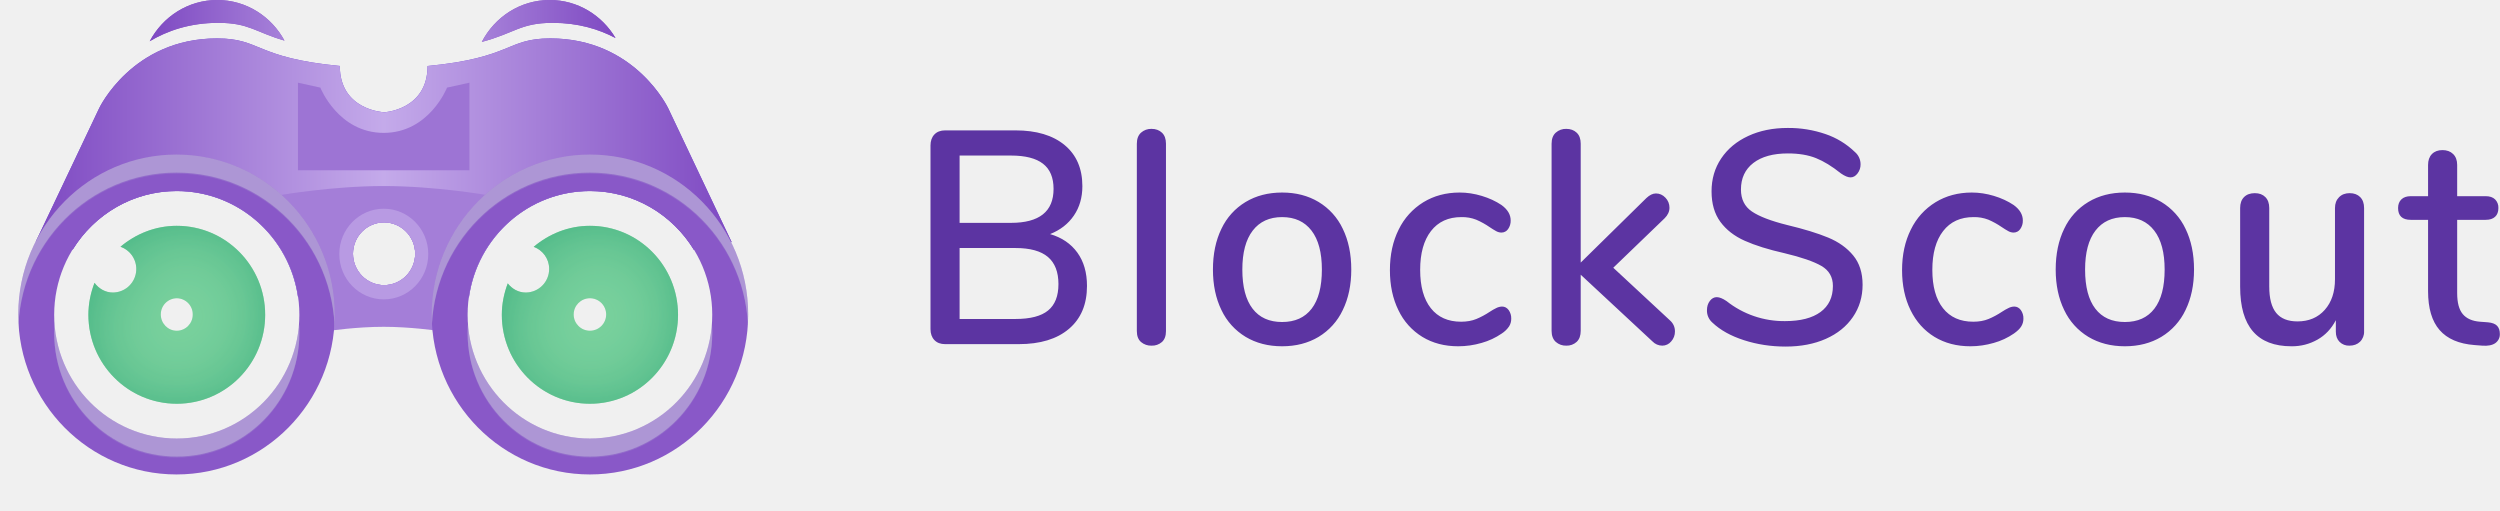
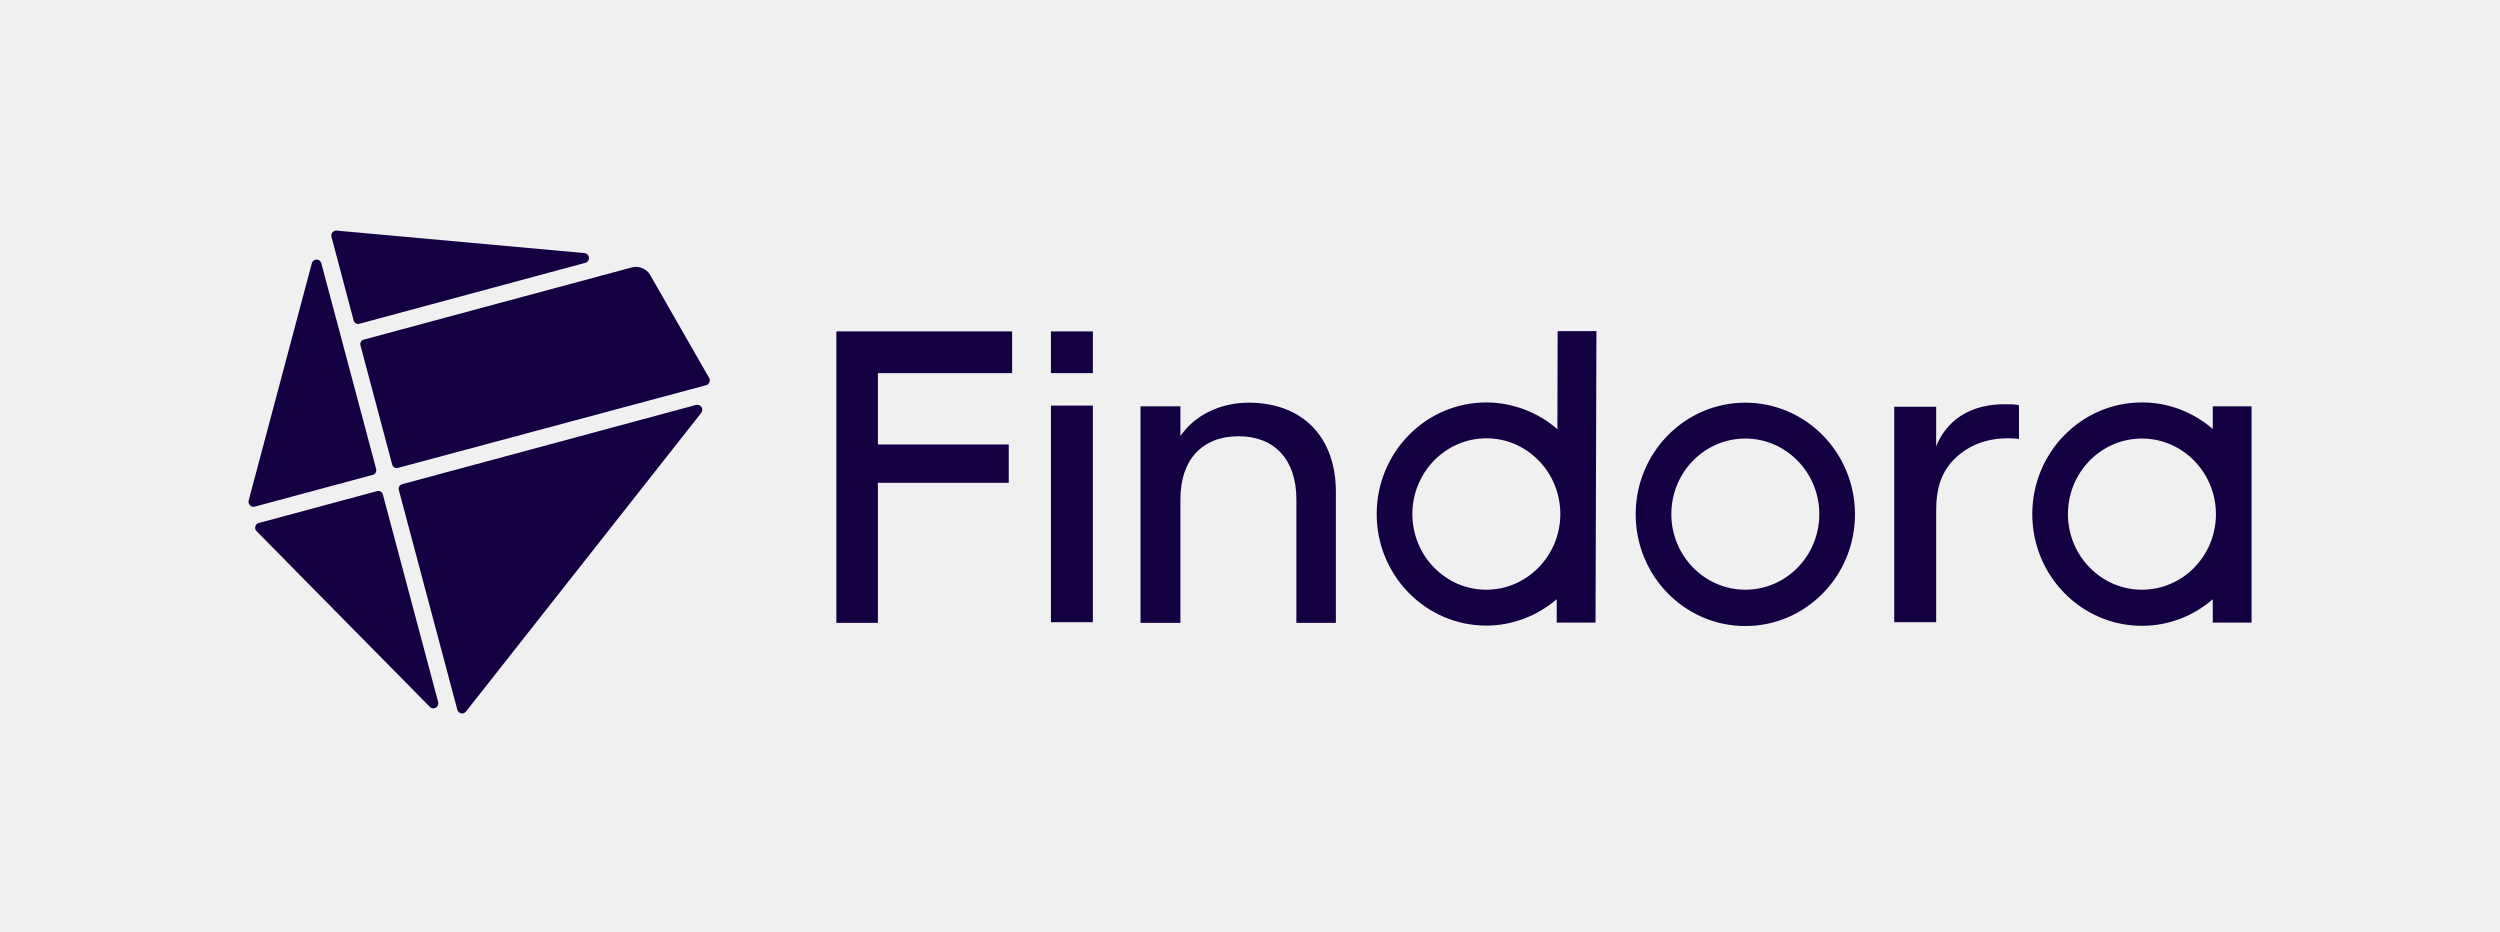
- <svg xmlns="http://www.w3.org/2000/svg" height="28" width="137">
-   <linearGradient id="a" x1="0%" y1="0%" y2="0%">
-     <stop offset="0" stop-color="#7e49c2" />
-     <stop offset=".5" stop-color="#c4aaea" />
-     <stop offset="1" stop-color="#7e49c2" />
-   </linearGradient>
-   <filter id="b">
-     <feOffset dy="1" in="SourceAlpha" />
-     <feGaussianBlur result="blurOut" />
-     <feFlood flood-color="#f6f6f6" result="floodOut" />
-     <feComposite in="floodOut" in2="blurOut" operator="out" result="compOut" />
-     <feComposite in="compOut" in2="SourceAlpha" operator="in" />
-     <feComponentTransfer>
-       <feFuncA slope=".25" type="linear" />
-     </feComponentTransfer>
-     <feBlend in2="SourceGraphic" />
-   </filter>
-   <filter id="c">
-     <feOffset in="SourceAlpha" />
-     <feGaussianBlur result="blurOut" stdDeviation="2.236" />
-     <feFlood flood-color="#35b080" result="floodOut" />
-     <feComposite in="floodOut" in2="blurOut" operator="out" result="compOut" />
-     <feComposite in="compOut" in2="SourceAlpha" operator="in" />
-     <feComponentTransfer>
-       <feFuncA type="linear" />
-     </feComponentTransfer>
-     <feBlend in2="SourceGraphic" />
-   </filter>
-   <filter id="d">
-     <feOffset dy="1" in="SourceAlpha" />
-     <feGaussianBlur result="blurOut" />
-     <feFlood flood-color="#f6f6f6" result="floodOut" />
-     <feComposite in="floodOut" in2="blurOut" operator="out" result="compOut" />
-     <feComposite in="compOut" in2="SourceAlpha" operator="in" />
-     <feComponentTransfer>
-       <feFuncA slope=".25" type="linear" />
-     </feComponentTransfer>
-     <feBlend in2="SourceGraphic" />
-   </filter>
-   <filter id="e">
-     <feOffset in="SourceAlpha" />
-     <feGaussianBlur result="blurOut" stdDeviation="2.236" />
-     <feFlood flood-color="#35b080" result="floodOut" />
-     <feComposite in="floodOut" in2="blurOut" operator="out" result="compOut" />
-     <feComposite in="compOut" in2="SourceAlpha" operator="in" />
-     <feComponentTransfer>
-       <feFuncA type="linear" />
-     </feComponentTransfer>
-     <feBlend in2="SourceGraphic" />
-   </filter>
-   <path d="m30.285 1.252c-1.758 0-2.069.563-3.882 1.045.706-1.36 2.099-2.297 3.722-2.297 1.539 0 2.871.842 3.608 2.086-.913-.485-2.05-.834-3.448-.834zm-22.081 1.008c.712-1.339 2.093-2.26 3.702-2.26 1.595 0 2.967.906 3.684 2.226-1.596-.464-1.952-.974-3.626-.974-1.562 0-2.798.435-3.76 1.008z" fill="#8957c8" fill-rule="evenodd" />
-   <path d="m30.285 1.252c-1.758 0-2.069.563-3.882 1.045.706-1.36 2.099-2.297 3.722-2.297 1.539 0 2.871.842 3.608 2.086-.913-.485-2.05-.834-3.448-.834zm-22.081 1.008c.712-1.339 2.093-2.26 3.702-2.26 1.595 0 2.967.906 3.684 2.226-1.596-.464-1.952-.974-3.626-.974-1.562 0-2.798.435-3.76 1.008z" fill="url(#a)" />
-   <path d="m38.029 13.695c-1.181-1.933-3.289-3.226-5.701-3.226-3.376 0-6.161 2.527-6.627 5.812l-4.674.98v-.027l-4.702-.984c-.48-3.27-3.264-5.781-6.638-5.781-2.405 0-4.51 1.28-5.697 3.199l-2.029-.425 3.472-7.309s1.804-3.83 6.462-3.83c2.416 0 2.076 1.063 6.728 1.51 0 2.421 2.404 2.535 2.404 2.535v.008s2.403-.115 2.403-2.54c4.653-.448 4.312-1.513 6.729-1.513 4.658 0 6.462 3.836 6.462 3.836l3.471 7.323zm-16.982-1.508c-.941 0-1.703.77-1.703 1.719s.762 1.719 1.703 1.719c.94 0 1.703-.77 1.703-1.719s-.763-1.719-1.703-1.719z" fill="#704ad5" fill-rule="evenodd" />
-   <path d="m38.029 13.695c-1.181-1.933-3.289-3.226-5.701-3.226-3.376 0-6.161 2.527-6.627 5.812l-4.674.98v-.027l-4.702-.984c-.48-3.27-3.264-5.781-6.638-5.781-2.405 0-4.51 1.28-5.697 3.199l-2.029-.425 3.472-7.309s1.804-3.83 6.462-3.83c2.416 0 2.076 1.063 6.728 1.51 0 2.421 2.404 2.535 2.404 2.535v.008s2.403-.115 2.403-2.54c4.653-.448 4.312-1.513 6.729-1.513 4.658 0 6.462 3.836 6.462 3.836l3.471 7.323zm-16.982-1.508c-.941 0-1.703.77-1.703 1.719s.762 1.719 1.703 1.719c.94 0 1.703-.77 1.703-1.719s-.763-1.719-1.703-1.719z" fill="url(#a)" />
-   <g fill-rule="evenodd">
-     <path d="m23.964 18.124s-1.477-.215-2.937-.215c-1.477 0-2.938.215-2.938.215l-2.67-7.443s2.8-.486 5.608-.486c2.799 0 5.607.486 5.607.486zm-2.917-5.937c-.941 0-1.703.77-1.703 1.719s.762 1.719 1.703 1.719c.94 0 1.703-.77 1.703-1.719s-.763-1.719-1.703-1.719z" fill="#a47ed8" />
-     <path d="m21.031 16.406c-1.346 0-2.437-1.112-2.437-2.484s1.091-2.484 2.437-2.484 2.438 1.112 2.438 2.484-1.092 2.484-2.438 2.484zm.016-4.219c-.941 0-1.703.77-1.703 1.719s.762 1.719 1.703 1.719c.94 0 1.703-.77 1.703-1.719s-.763-1.719-1.703-1.719z" fill="#b89ae3" />
-     <path d="m16.327 4.531v4.801h9.399v-4.801l-1.228.27s-.976 2.481-3.471 2.481c-2.496 0-3.472-2.481-3.472-2.481z" fill="#9d74d4" />
-     <path d="m32.328 26c-4.789 0-8.672-3.925-8.672-8.766s3.883-8.765 8.672-8.765 8.672 3.924 8.672 8.765-3.883 8.766-8.672 8.766zm0-15.531c-3.702 0-6.703 3.036-6.703 6.781s3.001 6.781 6.703 6.781 6.703-3.036 6.703-6.781-3.001-6.781-6.703-6.781z" fill="#8958c8" filter="url(#b)" />
-     <path d="m32.328 22.125c-2.666 0-4.828-2.183-4.828-4.875 0-.608.124-1.184.325-1.721.235.299.581.502.987.502a1.29 1.29 0 0 0 1.282-1.297c0-.56-.356-1.027-.848-1.208.838-.708 1.904-1.151 3.082-1.151 2.667 0 4.828 2.183 4.828 4.875s-2.161 4.875-4.828 4.875zm0-5.781a.89.89 0 1 0 -.001 1.78.89.89 0 0 0 .001-1.78z" fill="#80d6a1" filter="url(#c)" />
-     <path d="m9.672 26c-4.789 0-8.672-3.925-8.672-8.766s3.883-8.765 8.672-8.765 8.672 3.924 8.672 8.765-3.883 8.766-8.672 8.766zm.015-15.531c-3.71 0-6.718 3.036-6.718 6.781s3.008 6.781 6.718 6.781c3.711 0 6.719-3.036 6.719-6.781s-3.008-6.781-6.719-6.781z" fill="#8958c8" filter="url(#d)" />
-     <path d="m9.687 22.125c-2.675 0-4.843-2.183-4.843-4.875 0-.619.126-1.207.335-1.752.234.316.589.533 1.008.533a1.29 1.29 0 0 0 .414-2.509c.84-.706 1.907-1.147 3.086-1.147 2.676 0 4.844 2.183 4.844 4.875s-2.168 4.875-4.844 4.875zm0-5.781a.882.882 0 0 0 -.875.89c0 .492.392.891.875.891a.883.883 0 0 0 .875-.891.882.882 0 0 0 -.875-.89z" fill="#80d6a1" filter="url(#e)" />
-     <path d="m136.217 12.047h-1.564v4.021c0 .521.103.903.308 1.146.206.244.519.383.94.416l.442.033c.232.022.398.086.498.191.1.106.15.252.15.44a.584.584 0 0 1 -.245.507c-.163.117-.403.164-.719.141l-.426-.033c-.853-.066-1.49-.34-1.911-.822s-.632-1.194-.632-2.135v-3.905h-.948c-.463 0-.695-.216-.695-.648 0-.2.061-.357.182-.474.121-.116.292-.174.513-.174h.948v-1.712c0-.254.071-.454.213-.598s.334-.216.577-.216c.242 0 .437.072.584.216.148.144.221.344.221.598v1.712h1.564c.221 0 .392.058.513.174a.628.628 0 0 1 .182.474c0 .21-.061.371-.182.482s-.292.166-.513.166zm-7.471 6.895a.723.723 0 0 1 -.537-.207c-.137-.139-.205-.324-.205-.557v-.631c-.242.465-.576.82-1.003 1.063a2.825 2.825 0 0 1 -1.429.366c-1.875 0-2.812-1.086-2.812-3.257v-4.32c0-.255.071-.454.213-.598.143-.144.34-.216.593-.216.242 0 .434.072.576.216s.213.343.213.598v4.303c0 .654.127 1.136.38 1.446.252.31.642.465 1.168.465.621 0 1.119-.21 1.493-.631s.561-.981.561-1.678v-3.905c0-.244.073-.44.221-.59.147-.15.342-.224.584-.224s.434.072.577.216c.142.144.213.343.213.598v6.763a.753.753 0 0 1 -.221.564c-.148.144-.343.216-.585.216zm-10.306-.481c-.574.343-1.239.515-1.998.515-.758 0-1.424-.172-1.998-.515a3.406 3.406 0 0 1 -1.326-1.471c-.311-.637-.466-1.376-.466-2.218 0-.853.155-1.598.466-2.235a3.397 3.397 0 0 1 1.326-1.47c.574-.344 1.24-.516 1.998-.516.759 0 1.424.172 1.998.516a3.406 3.406 0 0 1 1.327 1.47c.311.637.466 1.382.466 2.235 0 .842-.155 1.581-.466 2.218a3.414 3.414 0 0 1 -1.327 1.471zm-.387-5.824c-.379-.493-.916-.74-1.611-.74s-1.232.247-1.611.74-.568 1.204-.568 2.135c0 .942.187 1.656.56 2.143.374.488.914.731 1.619.731.706 0 1.245-.243 1.619-.731.374-.487.561-1.201.561-2.143 0-.931-.189-1.642-.569-2.135zm-9.918 4.993c.316 0 .594-.05.837-.15.242-.099.489-.232.742-.399a2.94 2.94 0 0 1 .348-.199.744.744 0 0 1 .316-.083c.147 0 .268.064.363.191a.77.77 0 0 1 .142.474c0 .155-.04.296-.119.423-.078.128-.213.258-.402.391a3.697 3.697 0 0 1 -1.106.515 4.577 4.577 0 0 1 -1.279.183c-.748 0-1.403-.172-1.967-.515-.563-.344-1-.831-1.311-1.463-.31-.631-.466-1.362-.466-2.193 0-.842.161-1.584.482-2.226a3.587 3.587 0 0 1 1.351-1.496c.579-.354 1.242-.532 1.99-.532.4 0 .803.061 1.208.183s.766.288 1.082.499c.337.244.505.526.505.847a.77.77 0 0 1 -.142.474.436.436 0 0 1 -.363.191.6.6 0 0 1 -.284-.075 4.299 4.299 0 0 1 -.364-.224 4.29 4.29 0 0 0 -.734-.407 2.12 2.12 0 0 0 -.814-.142c-.716 0-1.271.255-1.666.765-.395.509-.592 1.218-.592 2.127 0 .908.195 1.609.584 2.101.39.493.943.74 1.659.74zm-10.204-5.301c.927.222 1.677.452 2.251.69s1.032.565 1.374.98c.342.416.514.95.514 1.604 0 .664-.177 1.254-.53 1.769-.352.515-.847.914-1.484 1.197-.637.282-1.372.423-2.204.423-.8 0-1.561-.116-2.282-.349-.721-.232-1.298-.553-1.729-.963a.867.867 0 0 1 -.3-.682c0-.199.052-.368.157-.506.106-.139.232-.208.38-.208.147 0 .326.072.537.216a5.07 5.07 0 0 0 3.206 1.097c.842 0 1.49-.167 1.943-.499.452-.332.679-.808.679-1.429 0-.487-.211-.853-.632-1.097-.421-.243-1.095-.476-2.022-.697-.884-.2-1.611-.427-2.179-.682-.569-.254-1.014-.6-1.335-1.038s-.482-.994-.482-1.67.176-1.277.529-1.803.845-.936 1.477-1.229c.632-.294 1.353-.441 2.164-.441a6.2 6.2 0 0 1 2.069.333 4.298 4.298 0 0 1 1.611.98.88.88 0 0 1 .316.681.794.794 0 0 1 -.166.499c-.11.144-.239.216-.387.216-.137 0-.31-.072-.521-.216-.484-.388-.94-.668-1.366-.839-.427-.172-.94-.258-1.54-.258-.811 0-1.443.175-1.896.523-.452.349-.679.834-.679 1.454 0 .532.2.934.6 1.205.401.272 1.043.518 1.927.739zm-6.839 6.613a.747.747 0 0 1 -.537-.232l-3.932-3.656v3.074c0 .266-.074.468-.222.607a.798.798 0 0 1 -.568.207.829.829 0 0 1 -.577-.207c-.152-.139-.229-.341-.229-.607v-10.252c0-.266.077-.468.229-.606a.825.825 0 0 1 .577-.208c.231 0 .421.069.568.208.148.138.222.34.222.606v6.514l3.601-3.539c.179-.167.352-.25.521-.25.2 0 .374.078.521.233a.771.771 0 0 1 .221.548c0 .211-.089.405-.268.582l-2.812 2.708 3.096 2.875c.19.166.284.371.284.615a.8.8 0 0 1 -.205.548.632.632 0 0 1 -.49.232zm-11.024-1.312c.316 0 .595-.05.837-.15.242-.099.49-.232.742-.399a2.94 2.94 0 0 1 .348-.199.748.748 0 0 1 .316-.083c.147 0 .268.064.363.191a.77.77 0 0 1 .142.474.784.784 0 0 1 -.118.423 1.422 1.422 0 0 1 -.403.391 3.697 3.697 0 0 1 -1.106.515 4.572 4.572 0 0 1 -1.279.183c-.748 0-1.403-.172-1.966-.515a3.444 3.444 0 0 1 -1.311-1.463c-.311-.631-.466-1.362-.466-2.193 0-.842.16-1.584.481-2.226a3.6 3.6 0 0 1 1.351-1.496c.579-.354 1.242-.532 1.99-.532.4 0 .803.061 1.208.183.406.122.766.288 1.082.499.337.244.506.526.506.847a.777.777 0 0 1 -.142.474.436.436 0 0 1 -.364.191.603.603 0 0 1 -.284-.075 4.153 4.153 0 0 1 -.363-.224 4.295 4.295 0 0 0 -.735-.407 2.112 2.112 0 0 0 -.813-.142c-.716 0-1.272.255-1.667.765-.394.509-.592 1.218-.592 2.127 0 .908.195 1.609.585 2.101.389.493.942.74 1.658.74zm-7.81.831c-.574.343-1.24.515-1.998.515-.759 0-1.425-.172-1.998-.515a3.408 3.408 0 0 1 -1.327-1.471c-.311-.637-.466-1.376-.466-2.218 0-.853.155-1.598.466-2.235a3.4 3.4 0 0 1 1.327-1.47c.573-.344 1.239-.516 1.998-.516.758 0 1.424.172 1.998.516a3.404 3.404 0 0 1 1.326 1.47c.311.637.466 1.382.466 2.235 0 .842-.155 1.581-.466 2.218a3.412 3.412 0 0 1 -1.326 1.471zm-.387-5.824c-.379-.493-.916-.74-1.611-.74s-1.232.247-1.611.74-.569 1.204-.569 2.135c0 .942.187 1.656.561 2.143.373.488.913.731 1.619.731.705 0 1.245-.243 1.619-.731.373-.487.56-1.201.56-2.143 0-.931-.189-1.642-.568-2.135zm-8.766 6.305a.847.847 0 0 1 -.577-.199c-.152-.133-.229-.332-.229-.598v-10.269c0-.266.077-.468.229-.606a.825.825 0 0 1 .577-.208c.231 0 .421.069.568.208.148.138.222.34.222.606v10.269c0 .266-.074.465-.222.598a.815.815 0 0 1 -.568.199zm-3.538-3.273c0 1.008-.329 1.792-.987 2.351-.658.56-1.577.839-2.756.839h-4.028c-.253 0-.45-.074-.592-.224-.142-.149-.213-.351-.213-.606v-10.053c0-.255.071-.457.213-.606.142-.15.339-.225.592-.225h3.854c1.147 0 2.045.269 2.693.806.647.538.971 1.288.971 2.252 0 .62-.155 1.157-.466 1.611-.31.455-.745.792-1.303 1.014.642.188 1.14.526 1.493 1.013.353.488.529 1.097.529 1.828zm-1.832-5.317c0-.62-.192-1.08-.577-1.379-.384-.299-.971-.449-1.761-.449h-2.811v3.689h2.811c1.558 0 2.338-.62 2.338-1.861zm-.308 3.73c-.385-.326-.977-.49-1.777-.49h-3.064v3.888h3.064c.811 0 1.406-.155 1.785-.465s.568-.792.568-1.446c0-.664-.192-1.16-.576-1.487z" fill="#5c34a2" />
+ <svg xmlns="http://www.w3.org/2000/svg" width="161" height="60" viewBox="0 0 161 60" fill="none">
+   <g clip-path="url(#clip0_782_632)">
+     <path fill-rule="evenodd" clip-rule="evenodd" d="M95.735 25.917C97.478 25.932 99.076 26.575 100.297 27.642L100.311 21.327H102.81L102.752 40.097H100.253V38.592C99.018 39.644 97.435 40.288 95.706 40.288H95.691C91.797 40.273 88.645 37.042 88.659 33.081C88.674 29.119 91.826 25.917 95.72 25.917H95.735ZM92.35 36.545C93.25 37.466 94.442 37.978 95.72 37.978C98.335 37.978 100.471 35.8 100.486 33.124C100.486 31.809 99.992 30.581 99.091 29.66C98.19 28.739 96.999 28.227 95.735 28.227H95.72C93.105 28.227 90.969 30.405 90.955 33.081C90.955 34.396 91.449 35.624 92.35 36.545ZM56.536 40.112H53.863V21.341H65.181V24.031H56.536V28.622H64.963V31.092H56.536V40.112ZM76.325 27.686C77.254 26.59 78.78 25.932 80.407 25.932C83.879 25.932 86.044 28.139 86.03 31.706V40.112H83.487V32.145C83.487 29.616 82.092 28.095 79.768 28.095C77.414 28.095 76.019 29.616 76.019 32.145V40.112H73.448V26.166H76.019V28.066L76.325 27.686ZM142.502 26.166V27.628C141.267 26.561 139.684 25.917 137.94 25.917C134.047 25.917 130.879 29.133 130.879 33.11C130.879 37.071 134.032 40.302 137.94 40.302C139.684 40.302 141.267 39.659 142.502 38.592V40.097H145.001V26.166H142.502ZM137.94 37.978C135.311 37.978 133.175 35.785 133.175 33.11C133.175 30.42 135.311 28.242 137.94 28.242C140.57 28.242 142.706 30.434 142.706 33.11C142.706 35.8 140.57 37.978 137.94 37.978ZM112.399 25.932C108.505 25.932 105.338 29.148 105.338 33.124C105.338 37.086 108.491 40.317 112.399 40.317C116.293 40.317 119.46 37.101 119.46 33.124C119.46 29.148 116.293 25.932 112.399 25.932ZM112.399 37.978C109.769 37.978 107.634 35.785 107.634 33.11C107.634 30.42 109.769 28.242 112.399 28.242C115.029 28.242 117.164 30.434 117.164 33.11C117.164 35.8 115.029 37.978 112.399 37.978ZM67.68 37.642V34.016V26.122H70.382V40.068H67.68V37.642ZM67.68 22.73V23.432V24.031H70.382V21.341H67.68V22.73ZM124.69 28.753C125.083 27.715 126.245 26.034 129.078 26.034C129.1 26.034 129.127 26.034 129.157 26.034C129.4 26.032 129.867 26.029 130.022 26.107V28.271C130.022 28.271 128.148 27.949 126.594 28.973C124.894 30.084 124.69 31.619 124.69 32.934V40.068H121.988V36.954V33.329V26.195H124.69V28.753Z" fill="#120042" />
+     <path fill-rule="evenodd" clip-rule="evenodd" d="M22.77 20.625C22.813 20.801 22.988 20.903 23.162 20.845L37.691 16.927C38.039 16.839 37.996 16.327 37.633 16.298L21.68 14.851C21.462 14.836 21.288 15.041 21.346 15.245L22.77 20.625ZM24.223 30.201L22.101 22.233L21.825 21.195L20.692 16.956C20.605 16.634 20.169 16.634 20.082 16.956L16.014 32.233C15.956 32.467 16.159 32.686 16.406 32.627L24.005 30.581C24.165 30.551 24.266 30.376 24.223 30.201ZM40.698 17.219C41.148 17.102 41.642 17.307 41.875 17.716L45.667 24.338C45.769 24.514 45.681 24.748 45.478 24.806L25.646 30.127C25.472 30.186 25.298 30.084 25.254 29.908L23.22 22.262C23.162 22.087 23.264 21.912 23.438 21.868L40.698 17.219ZM24.658 31.852C24.615 31.677 24.441 31.575 24.266 31.633L16.668 33.68C16.435 33.738 16.348 34.045 16.522 34.206L27.68 45.521C27.913 45.755 28.291 45.536 28.218 45.214L24.658 31.852ZM25.908 31.18L44.824 26.078C45.129 26.005 45.347 26.341 45.158 26.59L30.005 45.828C29.845 46.033 29.526 45.96 29.453 45.711L25.69 31.575C25.632 31.399 25.734 31.224 25.908 31.18Z" fill="#120042" />
  </g>
+   <defs>
+     <clipPath id="clip0_782_632">
+       <rect width="161" height="60" fill="white" />
+     </clipPath>
+   </defs>
</svg>
